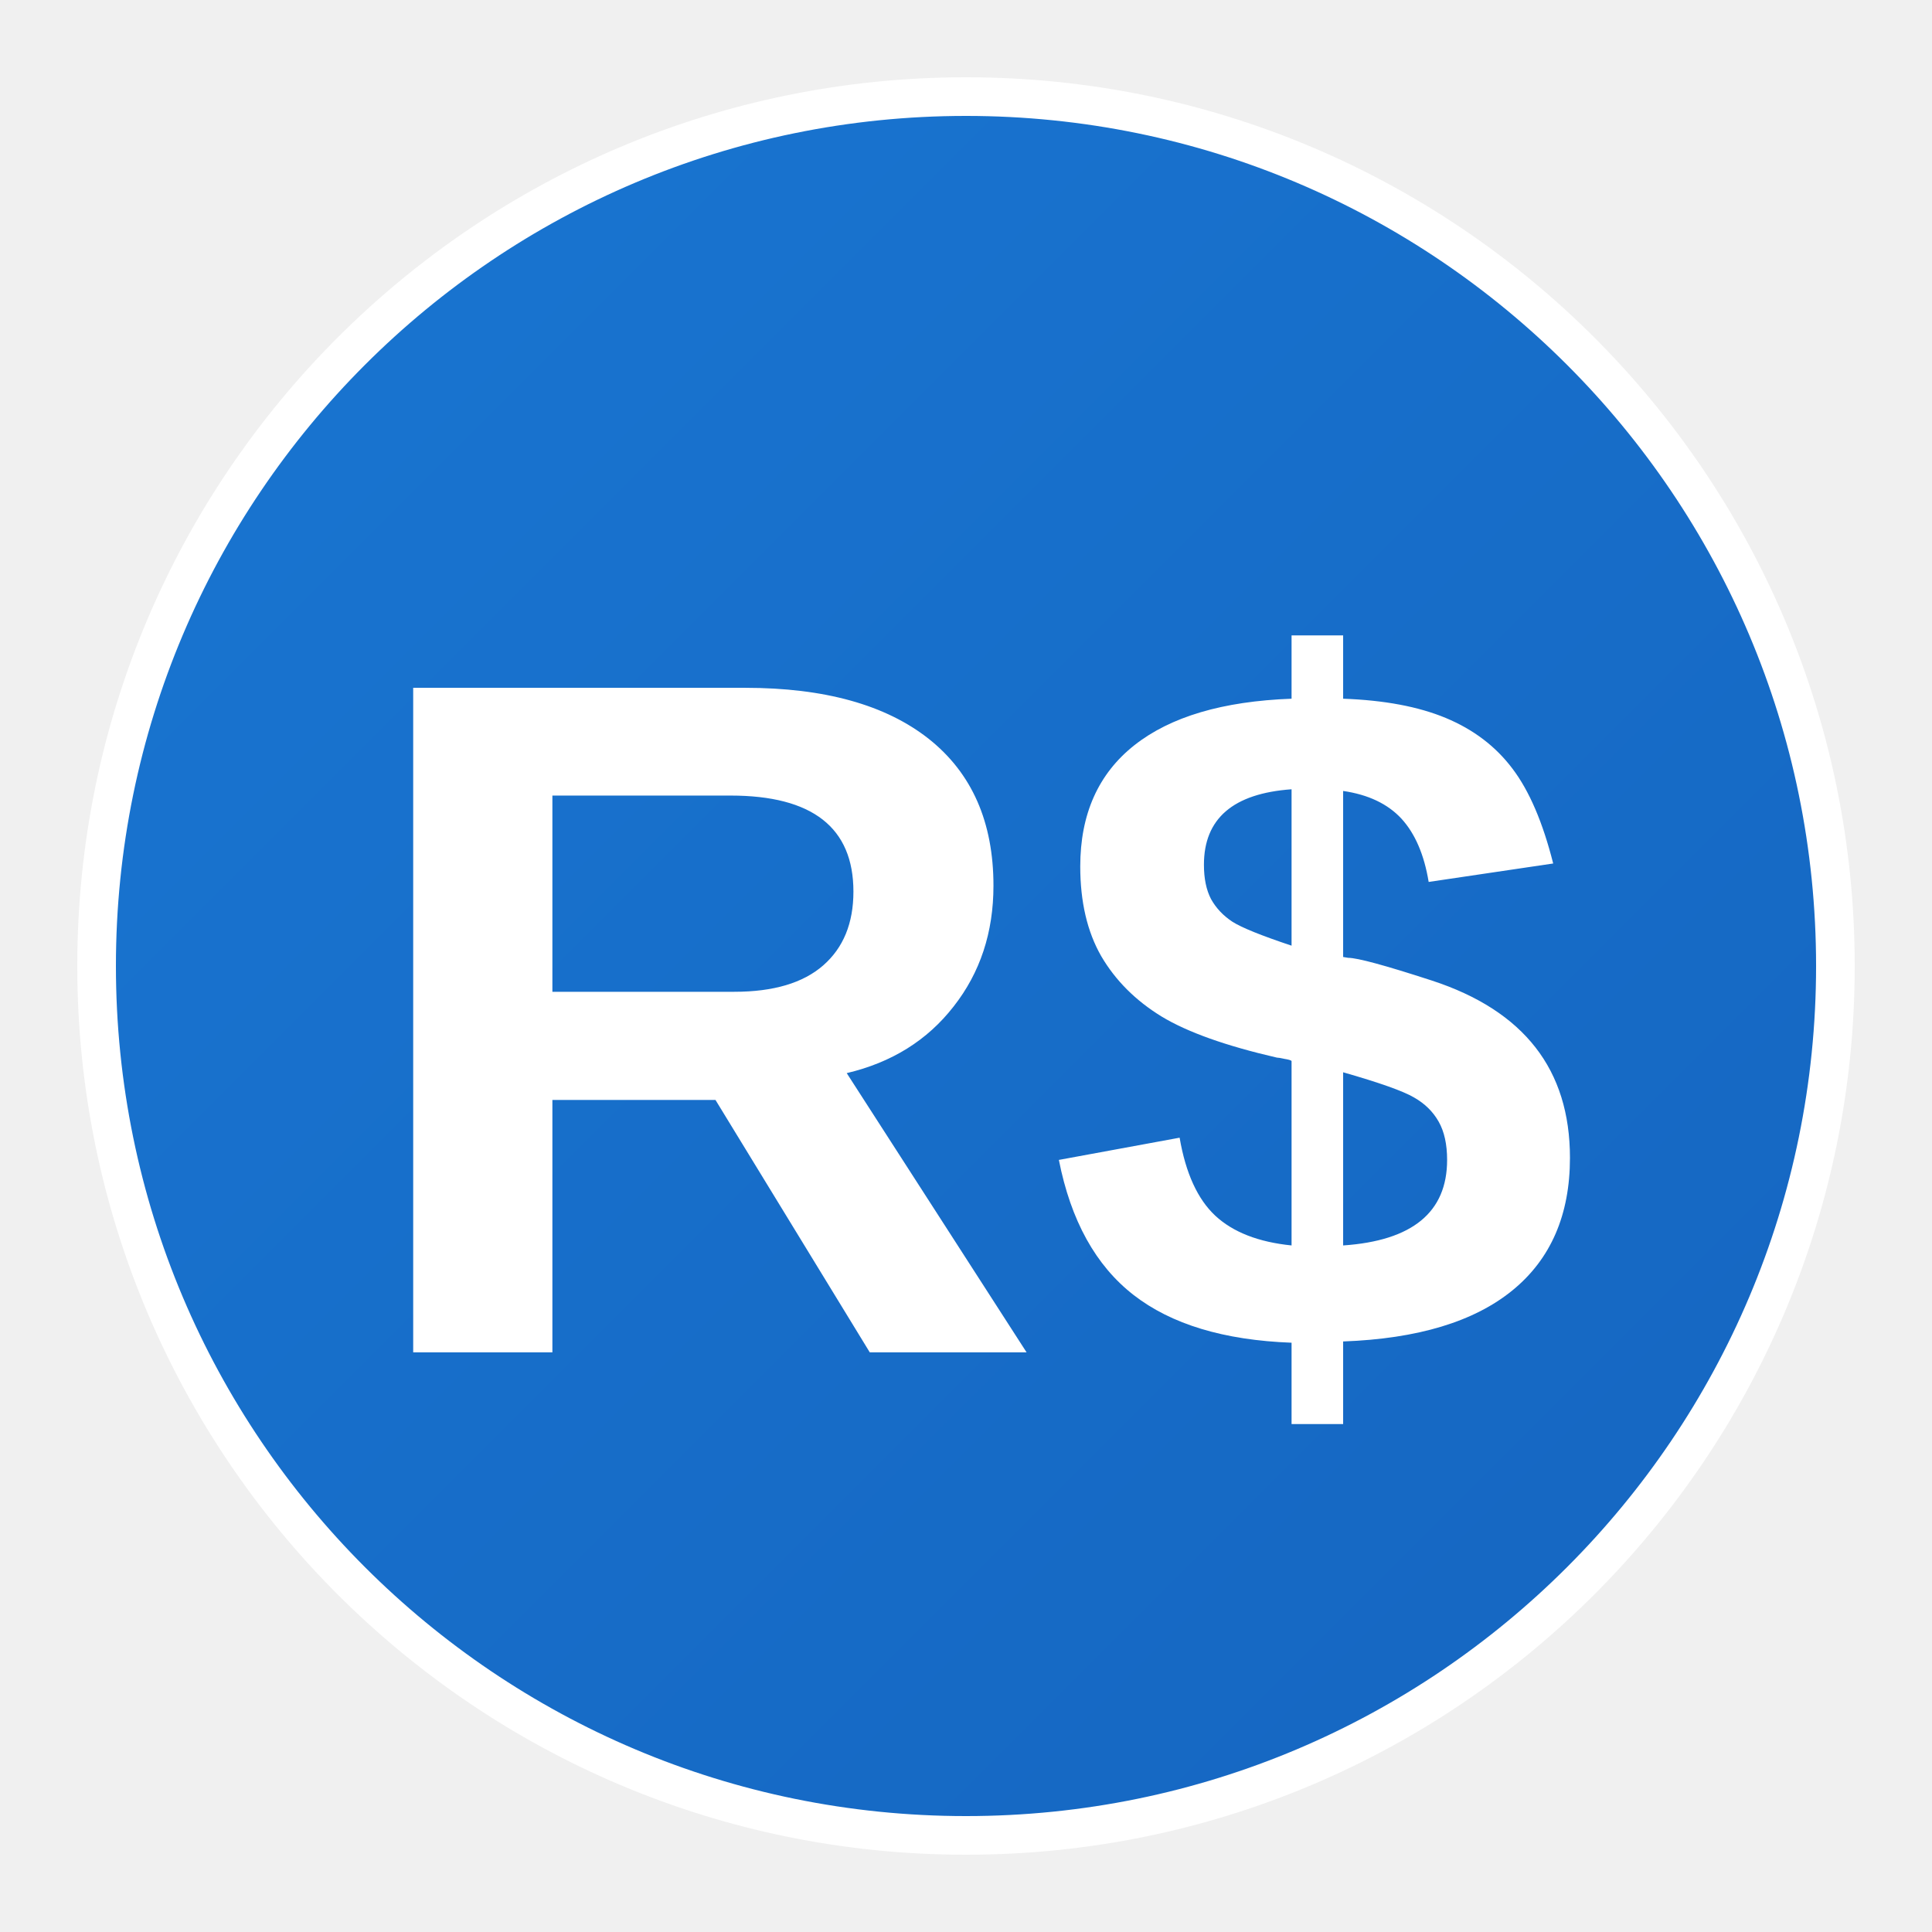
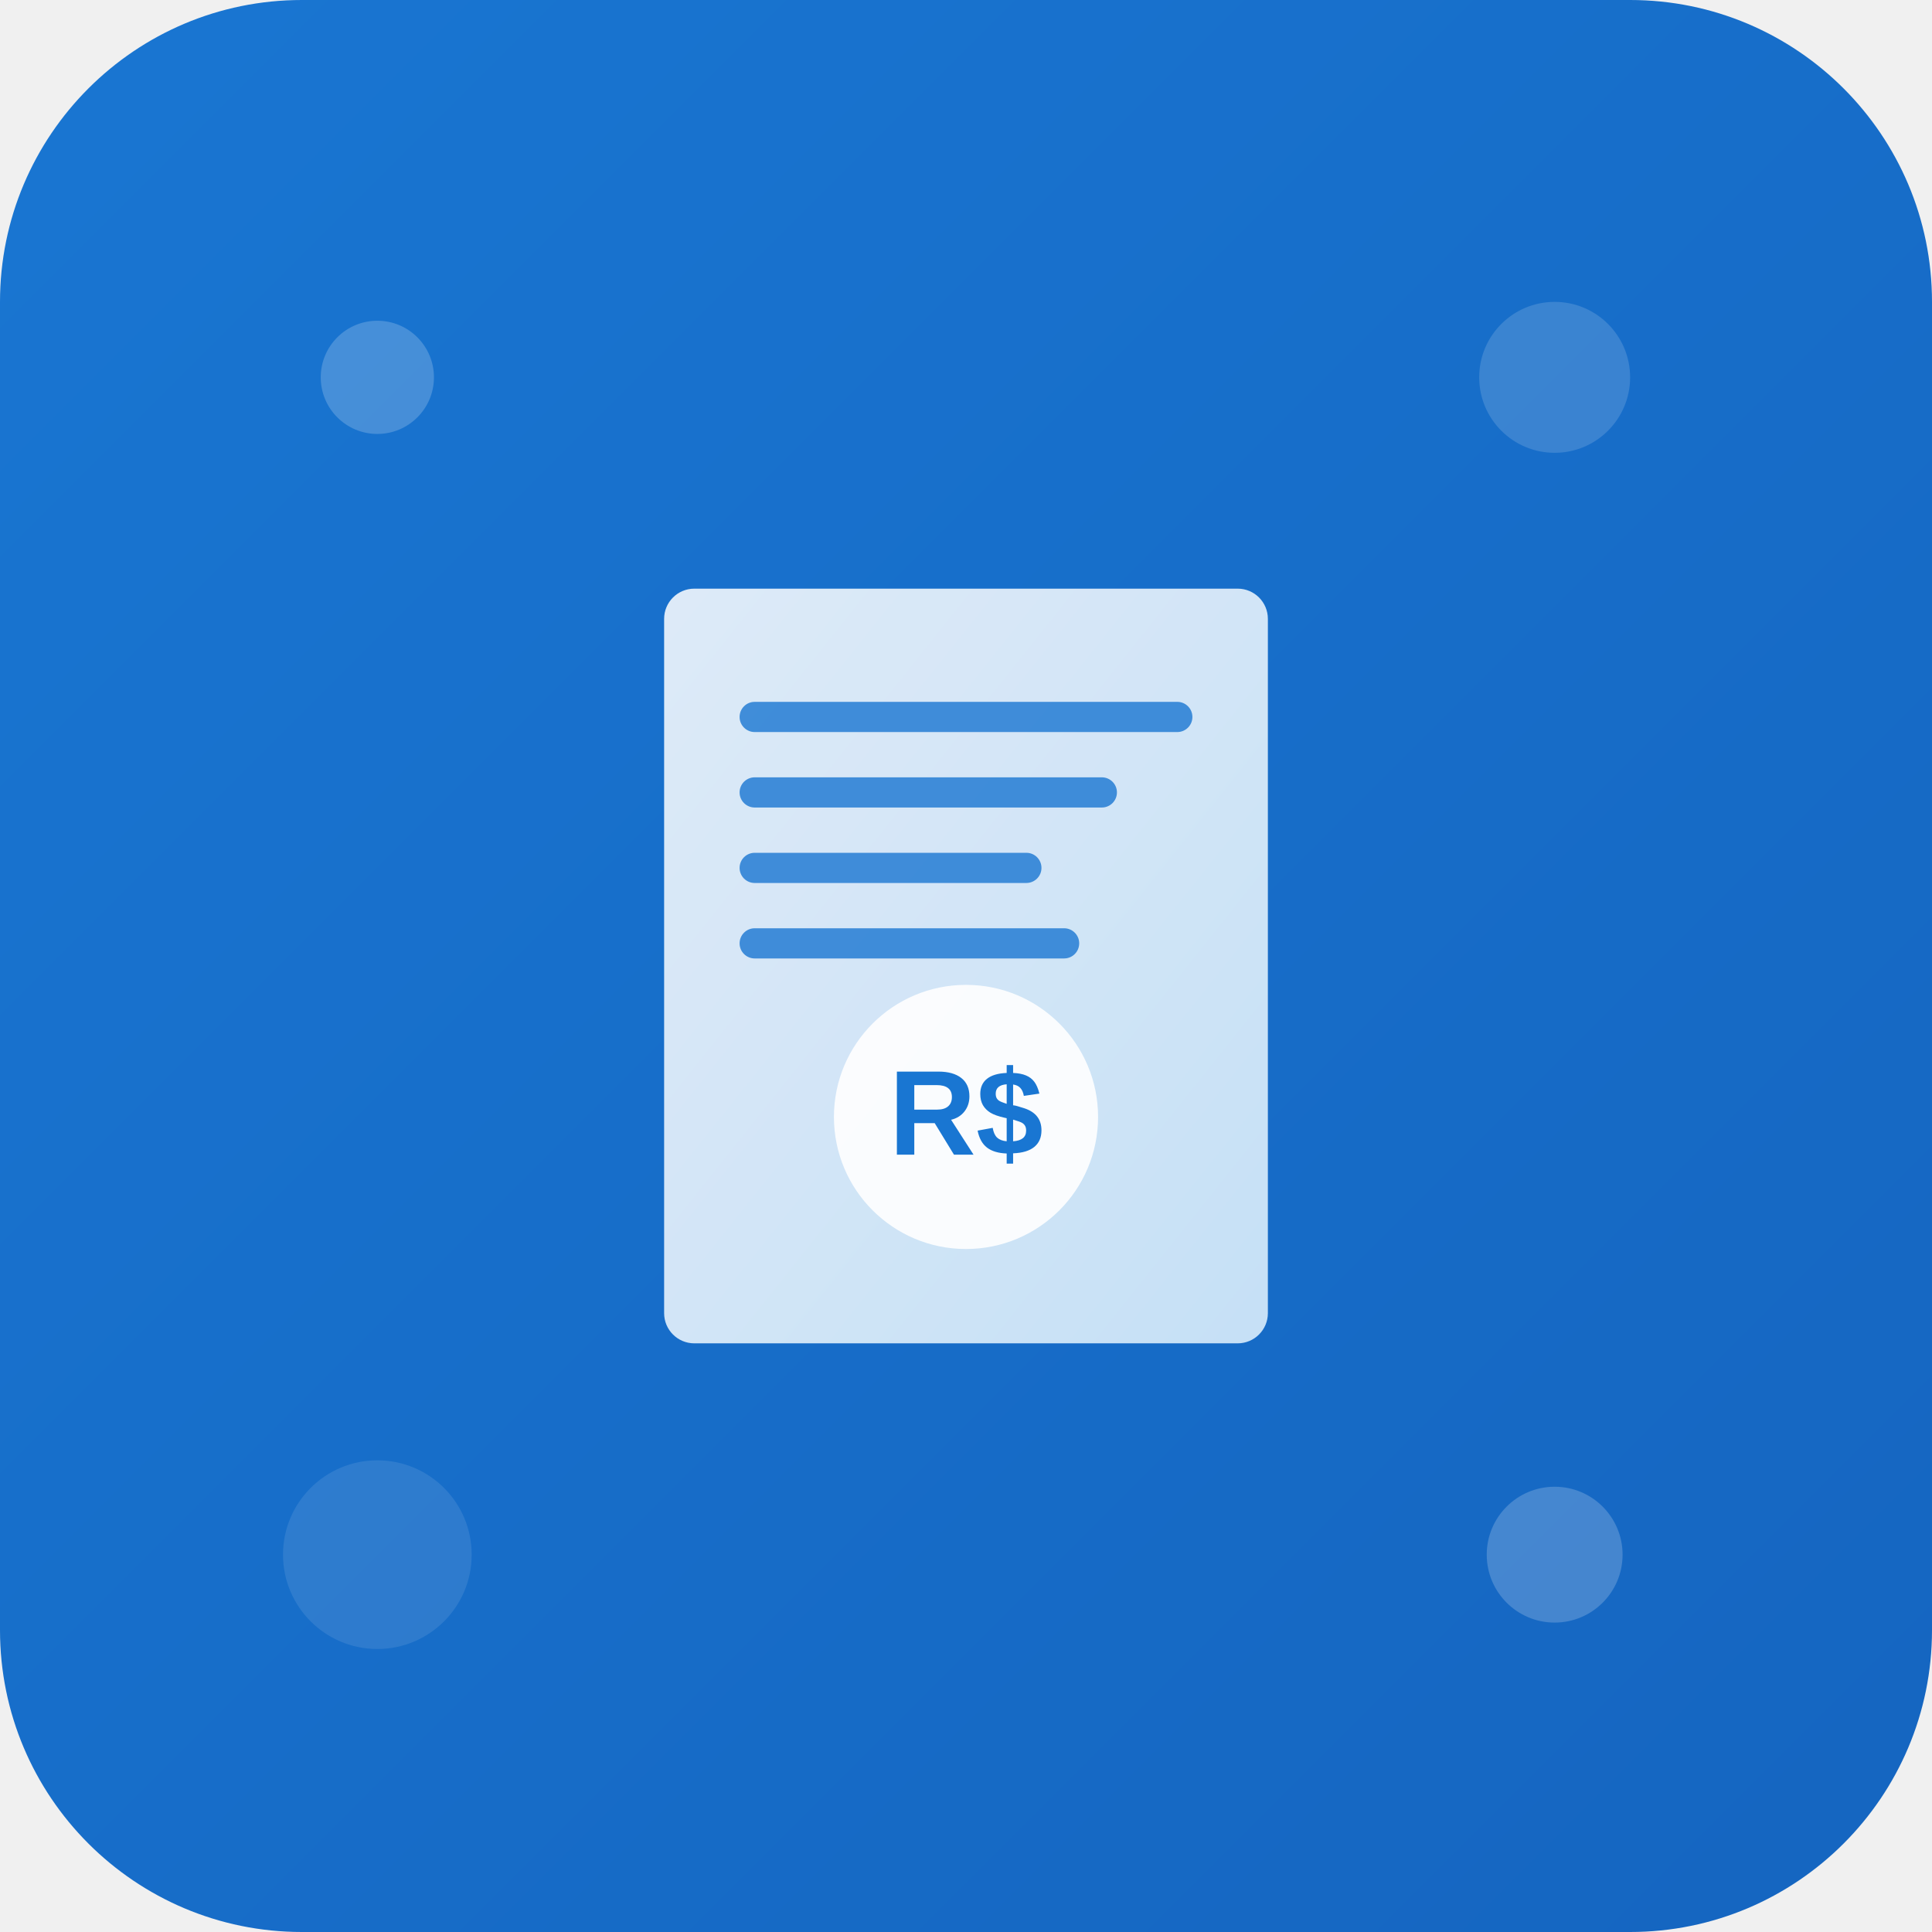
- <svg xmlns="http://www.w3.org/2000/svg" width="72" height="72" viewBox="0 0 72 72">
+ <svg xmlns="http://www.w3.org/2000/svg" width="512" height="512" viewBox="0 0 512 512">
  <defs>
-     <linearGradient id="blueGradient72" x1="0%" y1="0%" x2="100%" y2="100%">
+     <linearGradient id="bgGradient" x1="0%" y1="0%" x2="100%" y2="100%">
      <stop offset="0%" style="stop-color:#1976d2;stop-opacity:1" />
      <stop offset="100%" style="stop-color:#1565c0;stop-opacity:1" />
    </linearGradient>
+     <linearGradient id="iconGradient" x1="0%" y1="0%" x2="100%" y2="100%">
+       <stop offset="0%" style="stop-color:#ffffff;stop-opacity:0.9" />
+       <stop offset="100%" style="stop-color:#e3f2fd;stop-opacity:0.9" />
+     </linearGradient>
  </defs>
-   <circle cx="36" cy="36" r="32.4" fill="url(#blueGradient72)" stroke="#ffffff" stroke-width="1.44" />
-   <text x="36" y="50.4" font-family="Arial, sans-serif" font-size="36" font-weight="bold" text-anchor="middle" fill="white">R$</text>
+   <rect width="512" height="512" fill="url(#bgGradient)" rx="80" />
+   <g transform="translate(256, 256)">
+     <rect x="-80" y="-100" width="160" height="200" fill="url(#iconGradient)" rx="8" opacity="0.95" />
+     <rect x="-60" y="-70" width="120" height="8" fill="#1976d2" rx="4" opacity="0.8" />
+     <rect x="-60" y="-50" width="100" height="8" fill="#1976d2" rx="4" opacity="0.8" />
+     <rect x="-60" y="-30" width="80" height="8" fill="#1976d2" rx="4" opacity="0.8" />
+     <rect x="-60" y="-10" width="90" height="8" fill="#1976d2" rx="4" opacity="0.8" />
+     <circle cx="0" cy="40" r="35" fill="#ffffff" opacity="0.9" />
+     <text x="0" y="50" font-family="Arial, sans-serif" font-size="32" font-weight="bold" text-anchor="middle" fill="#1976d2">R$</text>
+   </g>
+   <circle cx="100" cy="100" r="15" fill="#ffffff" opacity="0.2" />
+   <circle cx="412" cy="100" r="20" fill="#ffffff" opacity="0.15" />
+   <circle cx="100" cy="412" r="25" fill="#ffffff" opacity="0.1" />
+   <circle cx="412" cy="412" r="18" fill="#ffffff" opacity="0.2" />
</svg>
